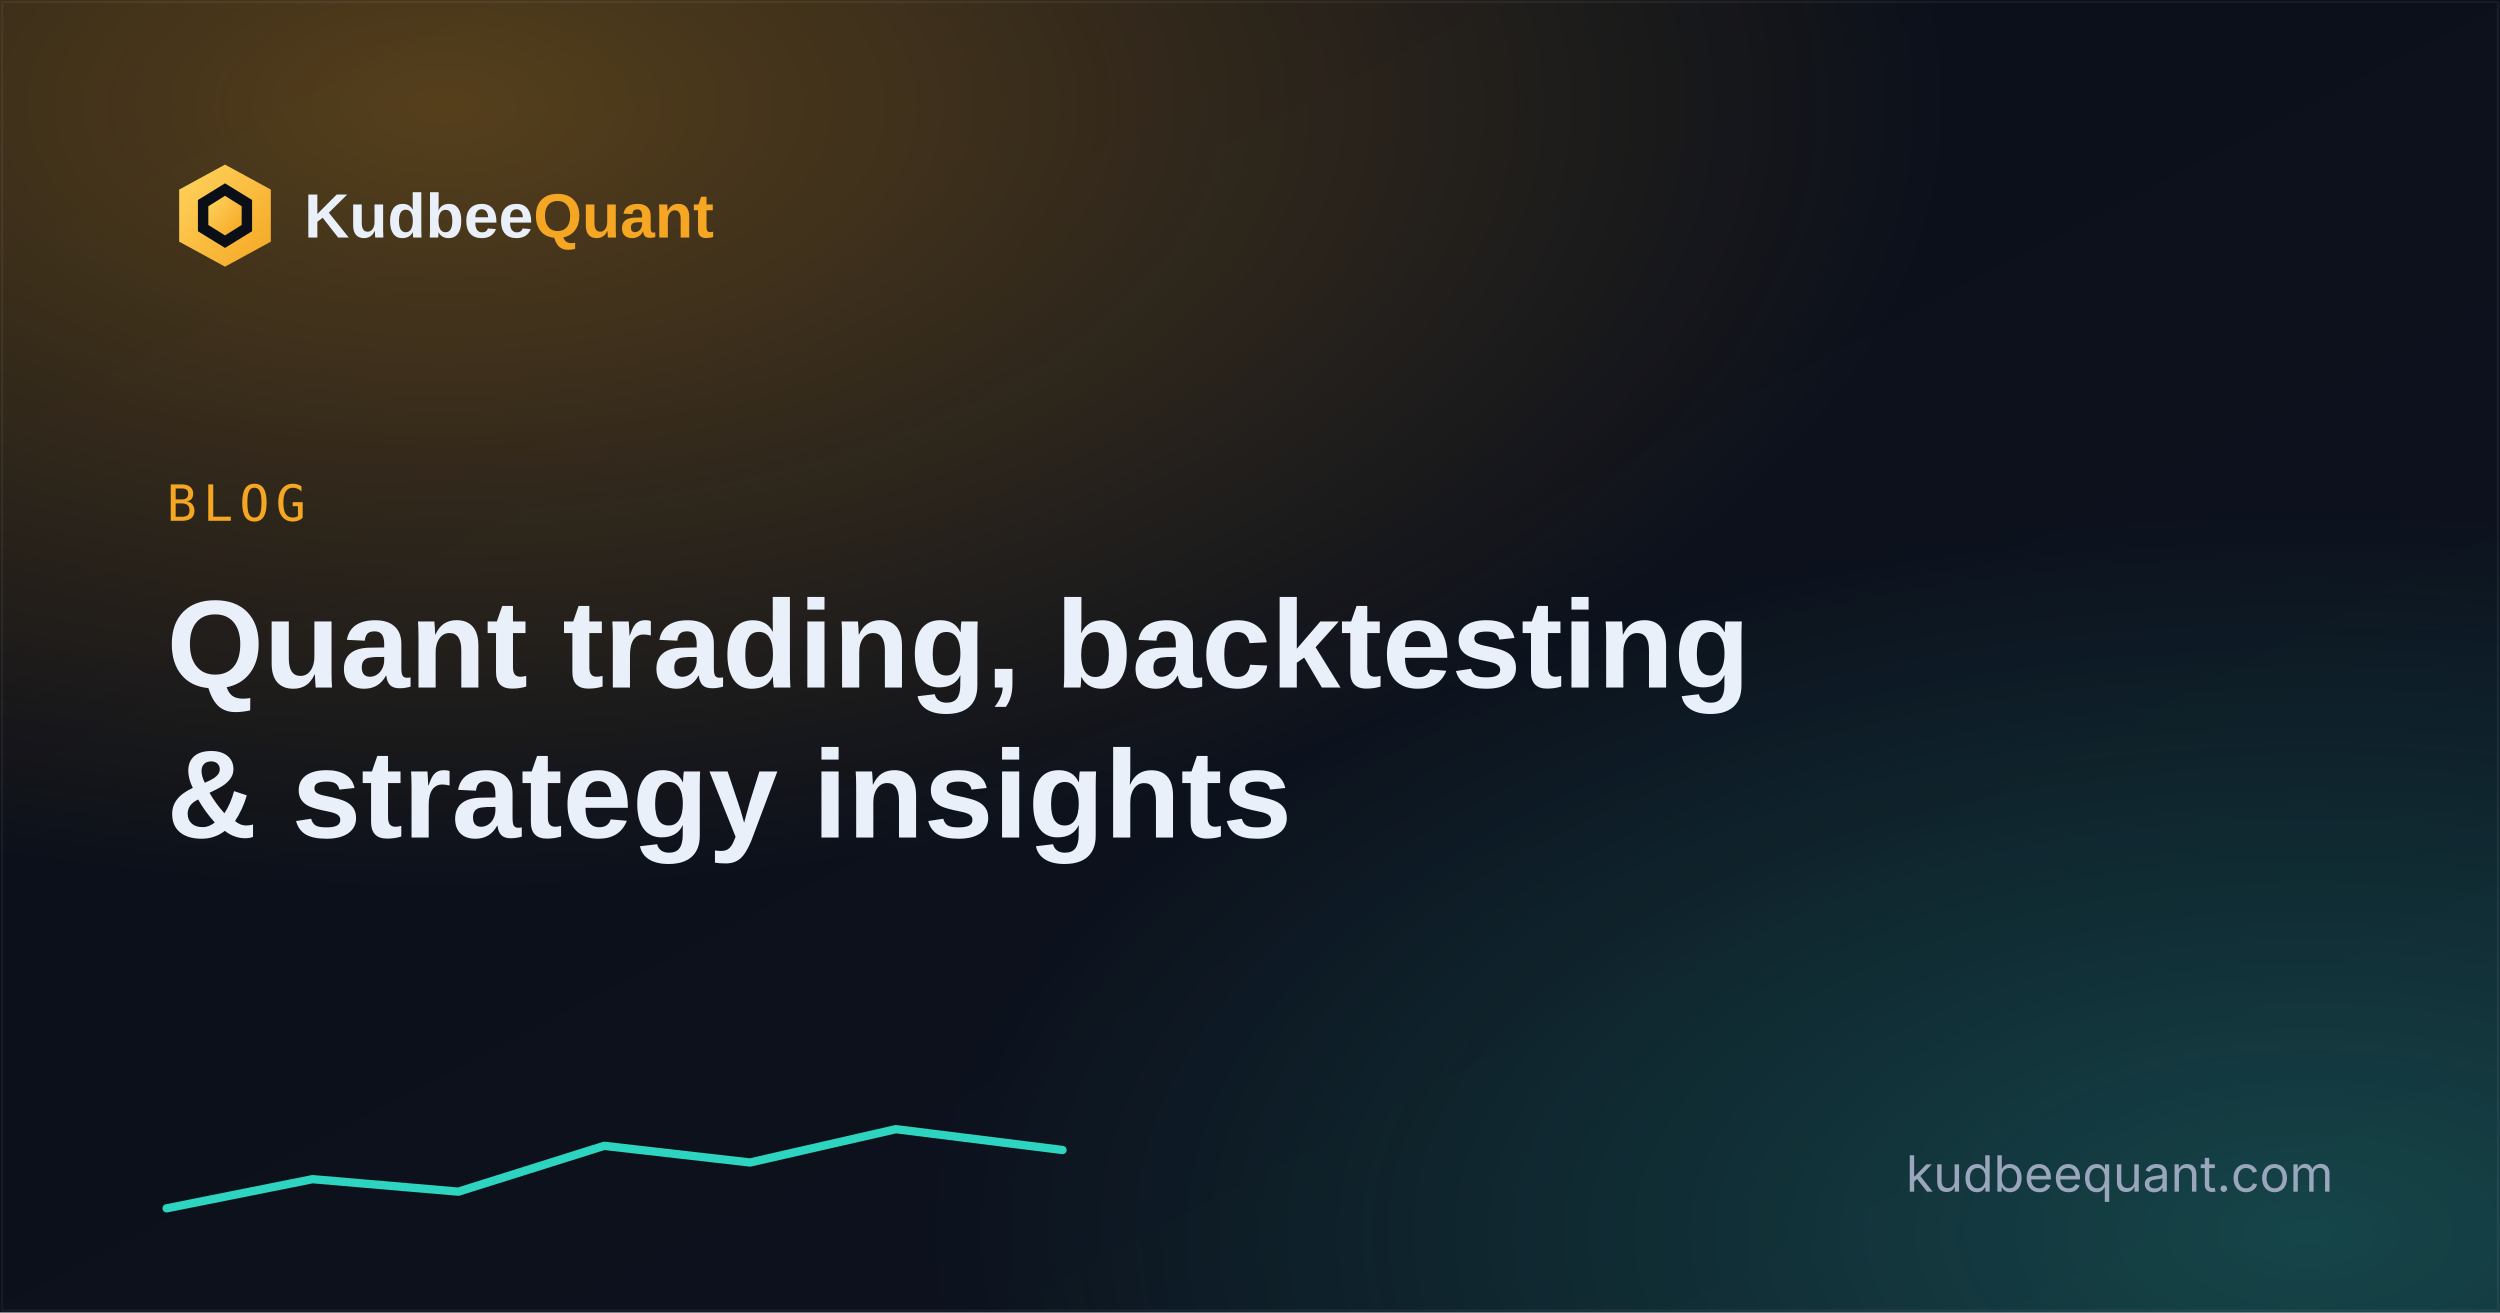
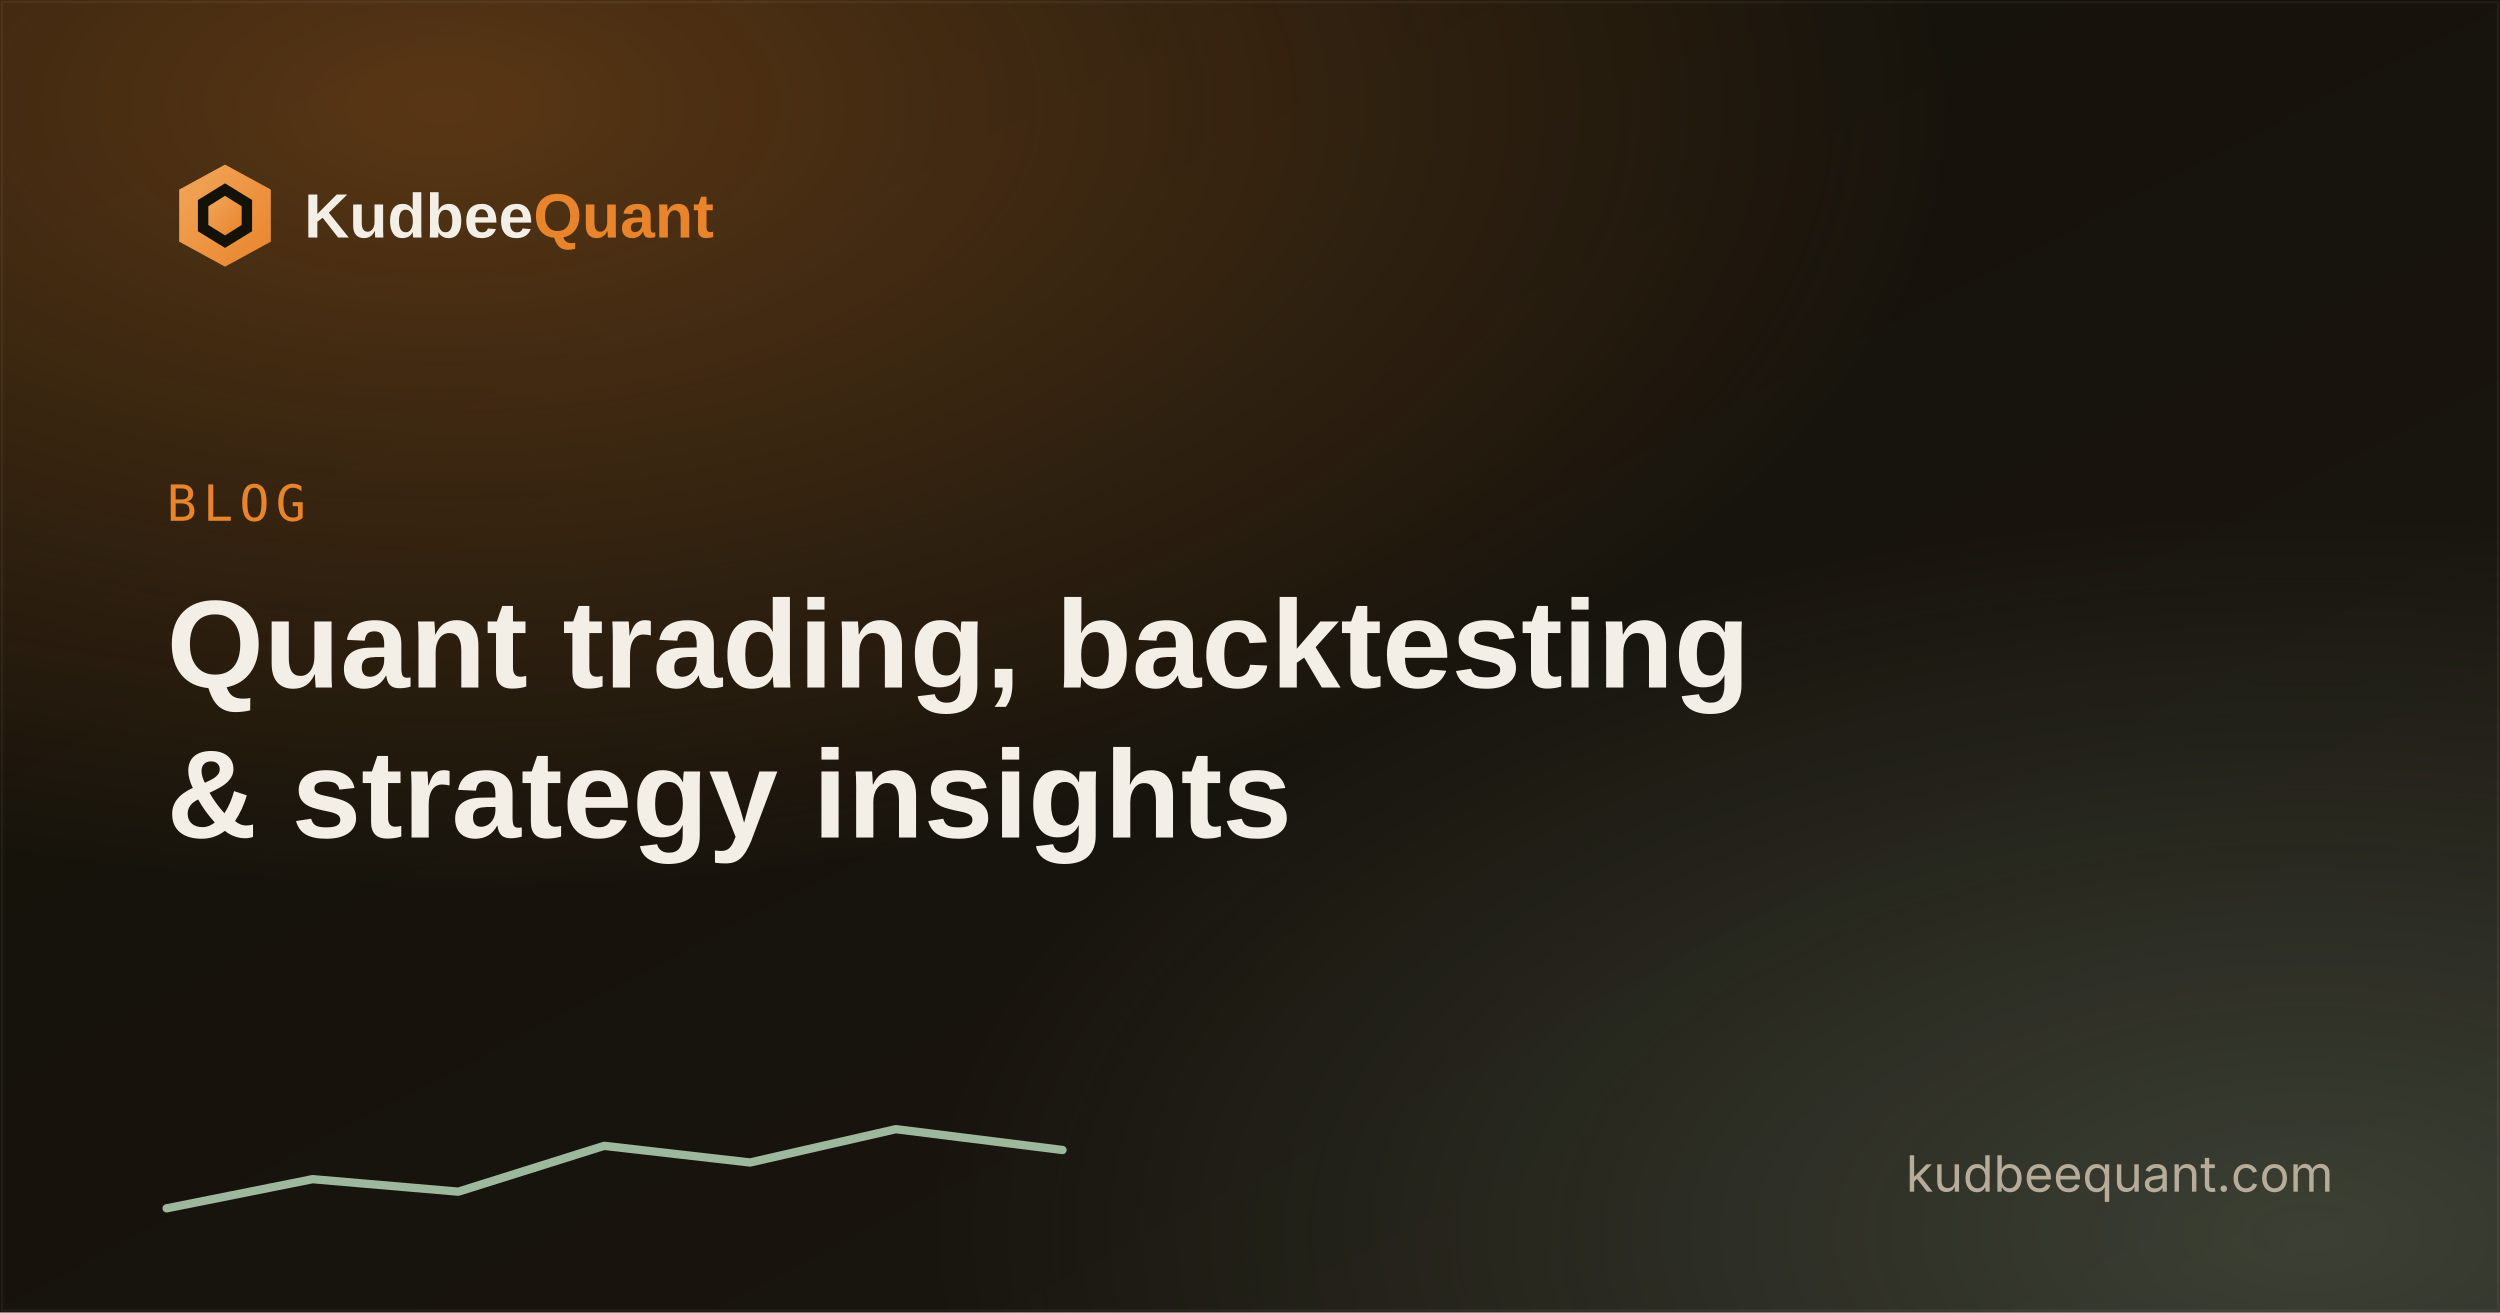
<svg xmlns="http://www.w3.org/2000/svg" viewBox="0 0 1200 630" width="1200" height="630">
  <defs>
    <linearGradient id="bg" x1="0" y1="0" x2="1" y2="1">
-       <stop offset="0" stop-color="#0a0e17" />
-       <stop offset="1" stop-color="#0d1320" />
+       <stop offset="0" stop-color="#141109" />
+       <stop offset="1" stop-color="#1A1610" />
    </linearGradient>
    <linearGradient id="gold" x1="0" y1="0" x2="1" y2="1">
-       <stop offset="0" stop-color="#FFD45E" />
-       <stop offset="1" stop-color="#F5A623" />
+       <stop offset="0" stop-color="#F2A65A" />
+       <stop offset="1" stop-color="#E8842C" />
    </linearGradient>
    <radialGradient id="glow" cx="18%" cy="8%" r="60%">
-       <stop offset="0" stop-color="#F5A623" stop-opacity="0.32" />
-       <stop offset="1" stop-color="#F5A623" stop-opacity="0" />
+       <stop offset="0" stop-color="#E8842C" stop-opacity="0.32" />
+       <stop offset="1" stop-color="#E8842C" stop-opacity="0" />
    </radialGradient>
    <radialGradient id="glow2" cx="92%" cy="94%" r="55%">
-       <stop offset="0" stop-color="#2DD4BF" stop-opacity="0.26" />
-       <stop offset="1" stop-color="#2DD4BF" stop-opacity="0" />
+       <stop offset="0" stop-color="#9DB89C" stop-opacity="0.26" />
+       <stop offset="1" stop-color="#9DB89C" stop-opacity="0" />
    </radialGradient>
  </defs>
  <rect width="1200" height="630" fill="url(#bg)" />
  <rect width="1200" height="630" fill="url(#glow)" />
  <rect width="1200" height="630" fill="url(#glow2)" />
  <rect x="1" y="1" width="1198" height="628" rx="0" fill="none" stroke="#ffffff" stroke-opacity="0.05" />
  <g transform="translate(80,76)">
    <polygon points="28,3 50,15 50,40 28,52 6,40 6,15" fill="url(#gold)" />
-     <polygon points="28,12 41,20 41,35 28,43 15,35 15,20" fill="#0a0e17" />
+     <polygon points="28,12 41,20 41,35 28,43 15,35 15,20" fill="#141109" />
    <polygon points="28,18 36,23 36,32 28,37 20,32 20,23" fill="url(#gold)" />
-     <text x="66" y="38" font-family="Space Grotesk, Arial, sans-serif" font-size="30" font-weight="700" fill="#EAF0FA">Kudbee<tspan fill="#F5A623">Quant</tspan>
+     <text x="66" y="38" font-family="Fraunces, Arial, sans-serif" font-size="30" font-weight="700" fill="#F4EFE6">Kudbee<tspan fill="#E8842C">Quant</tspan>
    </text>
  </g>
-   <text x="80" y="250" font-family="JetBrains Mono, monospace" font-size="24" letter-spacing="3" fill="#F5A623">BLOG</text>
-   <text x="80" y="330" font-family="Space Grotesk, Arial, sans-serif" font-size="60" font-weight="700" fill="#EAF0FA">Quant trading, backtesting</text>
-   <text x="80" y="402" font-family="Space Grotesk, Arial, sans-serif" font-size="60" font-weight="700" fill="#EAF0FA">&amp; strategy insights</text>
+   <text x="80" y="250" font-family="JetBrains Mono, monospace" font-size="24" letter-spacing="3" fill="#E8842C">BLOG</text>
+   <text x="80" y="330" font-family="Fraunces, Arial, sans-serif" font-size="60" font-weight="700" fill="#F4EFE6">Quant trading, backtesting</text>
+   <text x="80" y="402" font-family="Fraunces, Arial, sans-serif" font-size="60" font-weight="700" fill="#F4EFE6">&amp; strategy insights</text>
  <g transform="translate(80,540)">
-     <polyline points="0,40 70,26 140,32 210,10 280,18 350,2 430,12" fill="none" stroke="#2DD4BF" stroke-width="4" stroke-linejoin="round" stroke-linecap="round" />
+     <polyline points="0,40 70,26 140,32 210,10 280,18 350,2 430,12" fill="none" stroke="#9DB89C" stroke-width="4" stroke-linejoin="round" stroke-linecap="round" />
  </g>
-   <text x="1120" y="572" text-anchor="end" font-family="Inter, Arial, sans-serif" font-size="24" fill="#9AA6BC">kudbeequant.com</text>
+   <text x="1120" y="572" text-anchor="end" font-family="Inter, Arial, sans-serif" font-size="24" fill="#B7AC99">kudbeequant.com</text>
</svg>
